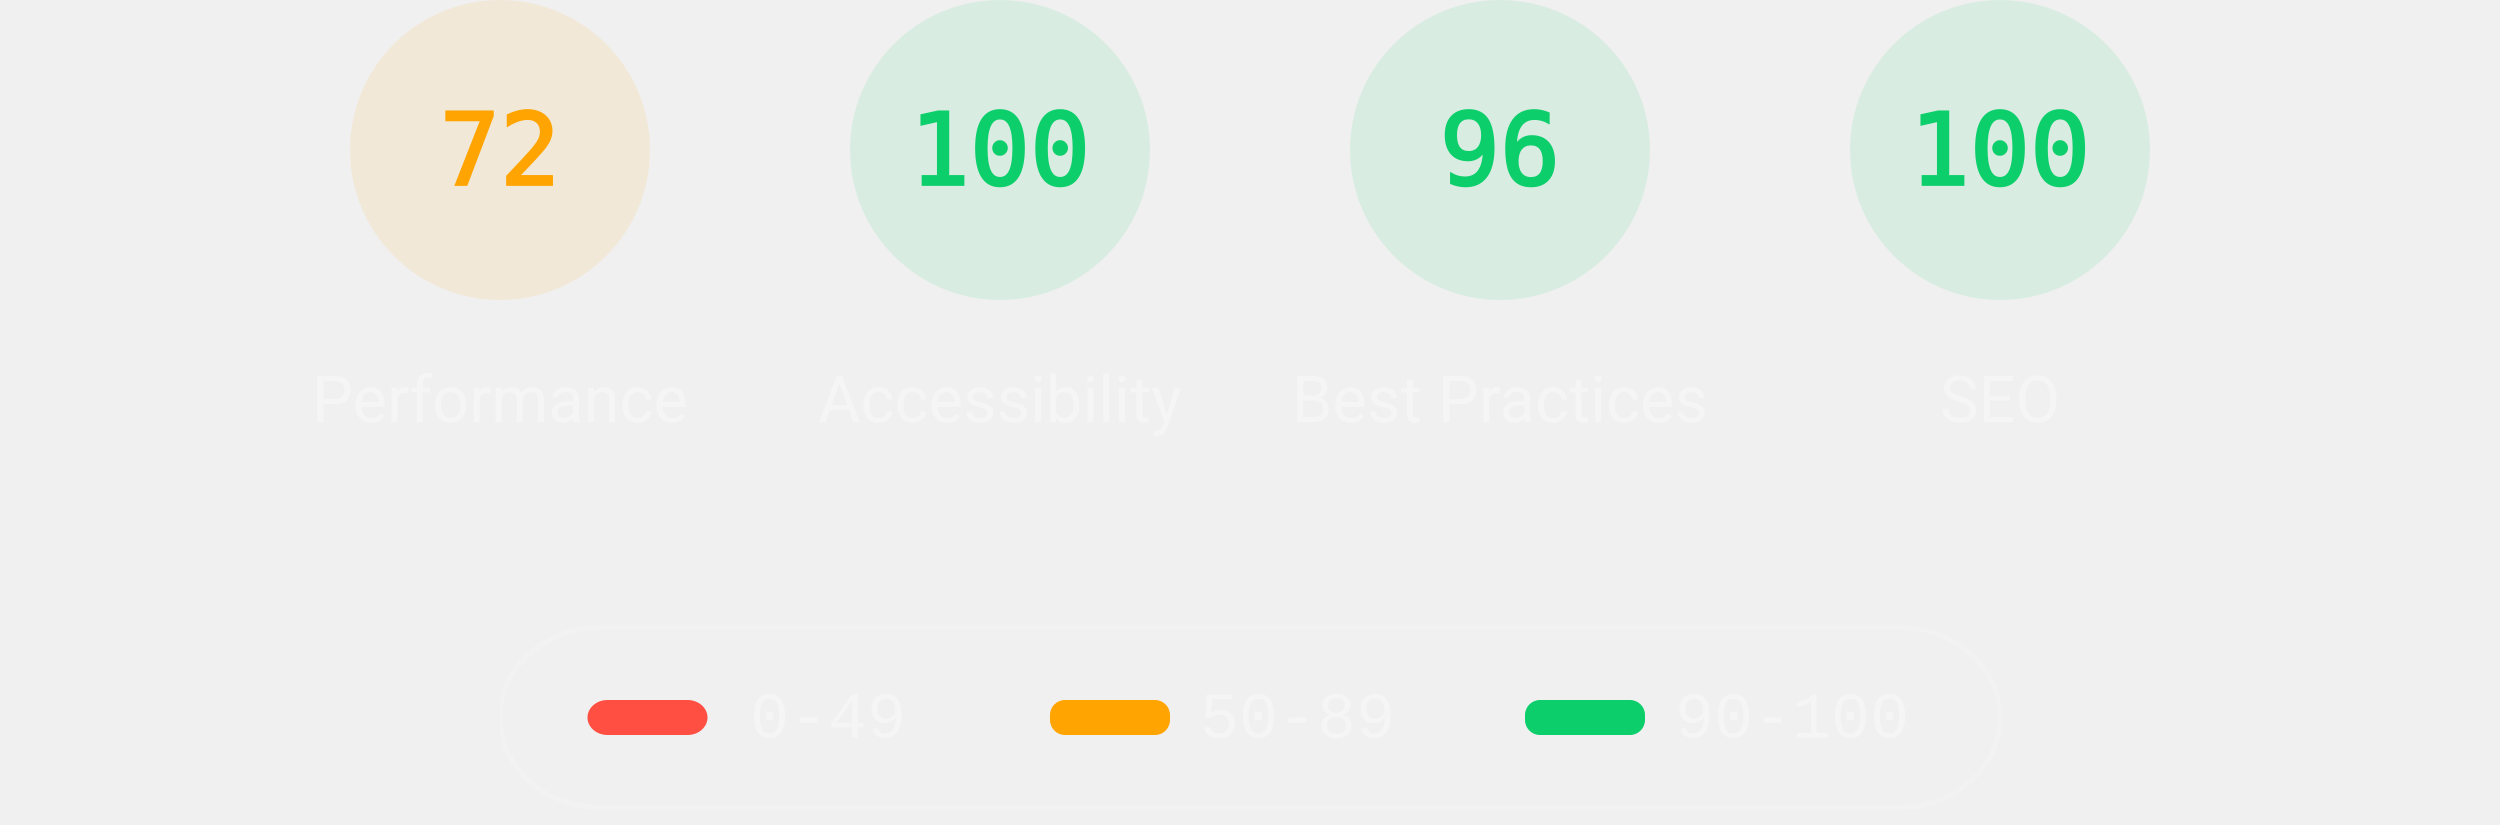
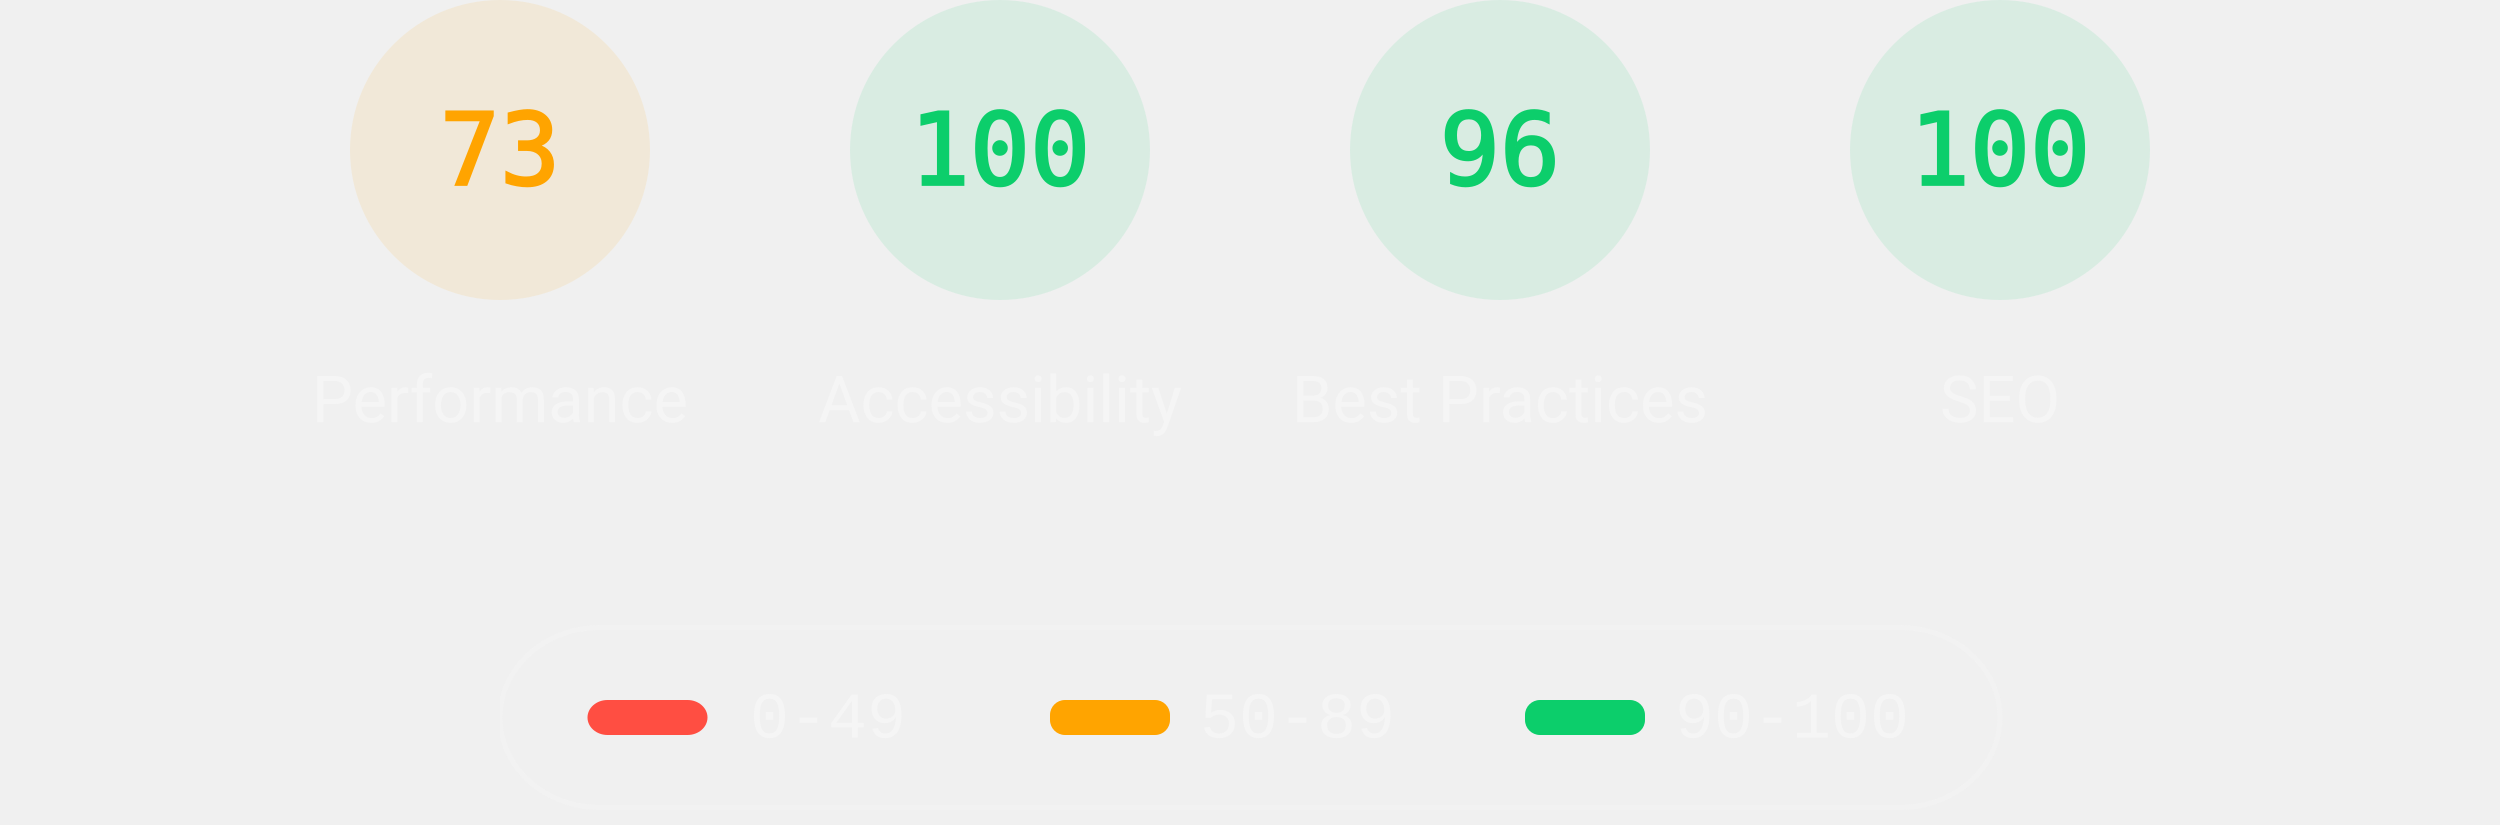
<svg xmlns="http://www.w3.org/2000/svg" class="theme--dark" fill="none" width="1000" height="330">
  <style>
			.gauge-base {
				opacity: 0.1
			}

			.gauge-arc {
				fill: none;
				animation-delay: 250ms;
				stroke-linecap: round;
				transform: rotate(-90deg);
				transform-origin: 100px 60px;
				animation: load-gauge 1s ease forwards
			}

			.guage-text {
				font-size: 40px;
				font-family: monospace;
				text-align: center
			}

			.guage-red {
				color: #ff4e42;
				fill: #ff4e42;
				stroke: #ff4e42
			}
			.guage-orange {
				color: #ffa400;
				fill: #ffa400;
				stroke: #ffa400
			}
			.guage-green {
				color: #0cce6b;
				fill: #0cce6b;
				stroke: #0cce6b
			}
			.theme--agnostic .guage-undefined {
				color: #5c5c5c;
				fill: #5c5c5c;
				stroke: #5c5c5c
			}
			.theme--light .guage-undefined {
				color: #1e1e1e;
				fill: #1e1e1e;
				stroke: #1e1e1e
			}
			.theme--dark .guage-undefined {
				color: #f5f5f5;
				fill: #f5f5f5;
				stroke: #f5f5f5
			}

			.guage-title {
				stroke: none;
				font-size: 26px;
				line-height: 26px;
				font-family: Roboto, Halvetica, Arial, sans-serif
			}
			.metric.guage-title {
				font-family: 'Courier New', Courier, monospace
			}
			.theme--agnostic .guage-title {
				color: #737373;
				fill: #737373
			}
			.theme--light .guage-title {
				color: #212121;
				fill: #212121
			}
			.theme--dark .guage-title {
				color: #f5f5f5;
				fill: #f5f5f5
			}

			@keyframes load-gauge {
				from {
					stroke-dasharray: 0 352.858
				}
			}
			.lh-gauge--pwa__disc {
				fill: #e0e0e0
			}
			.lh-gauge--pwa__logo {
				position: relative;
				fill: #b0b0b0
			}
			.lh-gauge--pwa__invisible {
				display: none
			}
			.lh-gauge--pwa__visible {
				display: inline
			}
			.guage-invisible {
				display: none
			}
			.lh-gauge--pwa__logo--primary-color {
				fill: #304ffe
			}
			.theme--agnostic .lh-gauge--pwa__logo--secondary-color {
				fill: #787878
			}
			.theme--light .lh-gauge--pwa__logo--secondary-color {
				fill: #3d3d3d
			}
			.theme--dark .lh-gauge--pwa__logo--secondary-color {
				fill: #d8b6b6
			}
			.theme--light #svg_2 {
				stroke: #00000022
			}
			.theme--agnostic #svg_2 {
				stroke: #616161
			}
			.theme--light #svg_2 {
				stroke: #00000022
			}
			.theme--dark #svg_2 {
				stroke: #f5f5f566
			}
		</style>
  <svg class="guage-div guage-perf guage-orange" viewBox="0 0 200 200" width="200" height="200" x="100" y="0">
    <circle class="gauge-base" r="56" cx="100" cy="60" stroke-width="8" />
-     <circle class="gauge-arc guage-arc-1" r="56" cx="100" cy="60" stroke-width="8" style="stroke-dasharray: 253.338, 351.858;" />
-     <text class="guage-text" x="100px" y="60px" alignment-baseline="central" dominant-baseline="central" text-anchor="middle">72</text>
+     <circle class="gauge-arc guage-arc-1" r="56" cx="100" cy="60" stroke-width="8" style="stroke-dasharray: 256.856, 351.858;" />
+     <text class="guage-text" x="100px" y="60px" alignment-baseline="central" dominant-baseline="central" text-anchor="middle">73</text>
    <text class="guage-title" x="100px" y="160px" alignment-baseline="central" dominant-baseline="central" text-anchor="middle">Performance</text>
  </svg>
  <svg class="guage-div guage-acc guage-green" viewBox="0 0 200 200" width="200" height="200" x="300" y="0">
    <circle class="gauge-base" r="56" cx="100" cy="60" stroke-width="8" />
    <circle class="gauge-arc guage-arc-2" r="56" cx="100" cy="60" stroke-width="8" style="stroke-dasharray: 351.858, 351.858;" />
    <text class="guage-text" x="100px" y="60px" alignment-baseline="central" dominant-baseline="central" text-anchor="middle">100</text>
    <text class="guage-title" x="100px" y="160px" alignment-baseline="central" dominant-baseline="central" text-anchor="middle">Accessibility</text>
  </svg>
  <svg class="guage-div guage-best guage-green" viewBox="0 0 200 200" width="200" height="200" x="500" y="0">
    <circle class="gauge-base" r="56" cx="100" cy="60" stroke-width="8" />
    <circle class="gauge-arc guage-arc-3" r="56" cx="100" cy="60" stroke-width="8" style="stroke-dasharray: 337.784, 351.858;" />
    <text class="guage-text" x="100px" y="60px" alignment-baseline="central" dominant-baseline="central" text-anchor="middle">96</text>
    <text class="guage-title" x="100px" y="160px" alignment-baseline="central" dominant-baseline="central" text-anchor="middle">Best Practices</text>
  </svg>
  <svg class="guage-div guage-seo guage-green" viewBox="0 0 200 200" width="200" height="200" x="700" y="0">
    <circle class="gauge-base" r="56" cx="100" cy="60" stroke-width="8" />
    <circle class="gauge-arc guage-arc-4" r="56" cx="100" cy="60" stroke-width="8" style="stroke-dasharray: 351.858, 351.858;" />
    <text class="guage-text" x="100px" y="60px" alignment-baseline="central" dominant-baseline="central" text-anchor="middle">100</text>
    <text class="guage-title" x="100px" y="160px" alignment-baseline="central" dominant-baseline="central" text-anchor="middle">SEO</text>
  </svg>
  <svg class="guage-div guage-pwa guage-invisible" viewBox="0 0 200 200" width="200" height="200" x="900" y="0">
    <svg viewBox="0 0 60 60" width="112" height="112" x="44" y="4">
      <defs>
        <linearGradient id="lh-gauge--pwa__check-circle__gradient-0" x1="50%" y1="0%" x2="50%" y2="100%">
          <stop stop-color="#00C852" offset="0%" />
          <stop stop-color="#009688" offset="100%" />
        </linearGradient>
        <linearGradient id="lh-gauge--pwa__installable__shadow-gradient-0" x1="76.056%" x2="24.111%" y1="82.995%" y2="24.735%">
          <stop stop-color="#A5D6A7" offset="0%" />
          <stop stop-color="#80CBC4" offset="100%" />
        </linearGradient>
        <linearGradient id="lh-gauge--pwa__fast-reliable__shadow-gradient-0" x1="76.056%" y1="82.995%" x2="25.678%" y2="26.493%">
          <stop stop-color="#64B5F6" offset="0%" />
          <stop stop-color="#2979FF" offset="100%" />
        </linearGradient>
        <g id="lh-gauge--pwa__fast-reliable-badge-0">
          <circle fill="#FFFFFF" cx="10" cy="10" r="10" />
          <path fill="#304FFE" d="M10 3.58l5.25 2.34v3.5c0 3.23-2.24 6.26-5.25 7-3.01-.74-5.25-3.77-5.25-7v-3.5L10 3.58zm-.47 10.74l2.76-4.83.03-.07c.04-.08 0-.24-.22-.24h-1.64l.47-3.26h-.47l-2.7 4.77c-.02.01.05-.1-.04.05-.09.16-.1.31.18.31h1.63l-.47 3.27h.47z" />
        </g>
        <g id="lh-gauge--pwa__installable-badge-0">
          <circle fill="#FFFFFF" cx="10" cy="10" r="10" />
          <path fill="#009688" d="M10 4.167A5.835 5.835 0 0 0 4.167 10 5.835 5.835 0 0 0 10 15.833 5.835 5.835 0 0 0 15.833 10 5.835 5.835 0 0 0 10 4.167zm2.917 6.416h-2.334v2.334H9.417v-2.334H7.083V9.417h2.334V7.083h1.166v2.334h2.334v1.166z" />
        </g>
      </defs>
      <g stroke="none" fill-rule="nonzero">
        <circle class="lh-gauge--pwa__disc" cx="30" cy="30" r="30" />
        <g class="lh-gauge--pwa__logo">
          <path d="M35.66 19.39l.7-1.75h2L37.4 15 38.6 12l3.4 9h-2.51l-.58-1.61z" />
          <path d="M33.52 21l3.65-9h-2.42l-2.5 5.82L30.5 12h-1.86l-1.9 5.82-1.35-2.65-1.21 3.72L25.4 21h2.38l1.72-5.2 1.64 5.2z" />
          <path fill-rule="nonzero" d="M20.3 17.91h1.48c.45 0 .85-.05 1.2-.15l.39-1.18 1.07-3.3a2.64 2.64 0 0 0-.28-.37c-.55-.6-1.36-.91-2.42-.91H18v9h2.3V17.9zm1.96-3.84c.22.22.33.5.33.87 0 .36-.1.65-.29.87-.2.23-.59.35-1.15.35h-.86v-2.41h.87c.52 0 .89.1 1.1.32z" />
        </g>
        <rect class="lh-gauge--pwa__component lh-gauge--pwa__na-line lh-gauge--pwa__invisible" fill="#FFFFFF" x="20" y="32" width="20" height="4" rx="2" />
        <g class="lh-gauge--pwa__component lh-gauge--pwa__fast-reliable-badge lh-gauge--pwa__invisible" transform="translate(20, 29)">
          <path fill="url(#lh-gauge--pwa__fast-reliable__shadow-gradient-0)" d="M33.63 19.49A30 30 0 0 1 16.2 30.36L3 17.14 17.14 3l16.49 16.49z" />
          <use href="#lh-gauge--pwa__fast-reliable-badge-0" />
        </g>
        <g class="lh-gauge--pwa__component lh-gauge--pwa__installable-badge lh-gauge--pwa__invisible" transform="translate(20, 29)">
          <path fill="url(#lh-gauge--pwa__installable__shadow-gradient-0)" d="M33.629 19.487c-4.272 5.453-10.391 9.39-17.415 10.869L3 17.142 17.142 3 33.63 19.487z" />
          <use href="#lh-gauge--pwa__installable-badge-0" />
        </g>
        <g class="lh-gauge--pwa__component lh-gauge--pwa__fast-reliable-installable-badges lh-gauge--pwa__invisible">
          <g transform="translate(8, 29)">
            <path fill="url(#lh-gauge--pwa__fast-reliable__shadow-gradient-0)" d="M16.321 30.463L3 17.143 17.142 3l22.365 22.365A29.864 29.864 0 0 1 22 31c-1.942 0-3.84-.184-5.679-.537z" />
            <use href="#lh-gauge--pwa__fast-reliable-badge-0" />
          </g>
          <g transform="translate(32, 29)">
            <path fill="url(#lh-gauge--pwa__installable__shadow-gradient-0)" d="M25.982 11.84a30.107 30.107 0 0 1-13.08 15.203L3 17.143 17.142 3l8.84 8.84z" />
            <use href="#lh-gauge--pwa__installable-badge-0" />
          </g>
        </g>
        <g class="lh-gauge--pwa__component lh-gauge--pwa__check-circle lh-gauge--pwa__invisible" transform="translate(18, 28)">
          <circle fill="#FFFFFF" cx="12" cy="12" r="12" />
          <path fill="url(#lh-gauge--pwa__check-circle__gradient-0)" d="M12 2a10 10 0 1 0 0 20 10 10 0 0 0 0-20zm-2 15l-5-5 1.41-1.41L10 14.17l7.59-7.59L19 8l-9 9z" />
        </g>
      </g>
    </svg>
    <text class="guage-title" y="160px" alignment-baseline="central" dominant-baseline="central" text-anchor="middle">
      <tspan x="100px" dy="-6px">Progressive</tspan>
      <tspan x="100px" dy="30px">Web App</tspan>
    </text>
  </svg>
  <svg width="604" height="76" x="200" y="250">
    <g>
      <rect fill="none" id="canvas_background" height="80" width="604" y="-1" x="-1" />
      <g display="none" overflow="visible" y="0" x="0" height="100%" width="100%" id="canvasGrid">
        <rect fill="url(#gridpattern)" stroke-width="0" y="0" x="0" height="100%" width="100%" />
      </g>
    </g>
    <g>
      <rect fill-opacity="0" stroke-width="2" rx="40" id="svg_2" height="72" width="600" y="1" x="0" fill="#000000" />
      <rect stroke="#000" rx="8" id="svg_3" height="14" width="48" y="30" x="35" stroke-opacity="null" stroke-width="0" fill="#ff4e42" />
      <rect stroke="#000" rx="6" id="svg_4" height="14" width="48" y="30" x="220" stroke-opacity="null" stroke-width="0" fill="#ffa400" />
      <rect stroke="#000" rx="6" id="svg_5" height="14" width="48" y="30" x="410" stroke-opacity="null" stroke-width="0" fill="#0cce6b" />
      <text class="metric guage-title" xml:space="preserve" text-anchor="start" font-size="26" id="svg_6" y="45" x="100" stroke-opacity="null" stroke-width="0" stroke="#000">0-49</text>
      <text class="metric guage-title" xml:space="preserve" text-anchor="start" font-size="26" id="svg_7" y="45" x="280" stroke-opacity="null" stroke-width="0" stroke="#000">50-89</text>
      <text class="metric guage-title" xml:space="preserve" text-anchor="start" font-size="26" id="svg_8" y="45" x="470" stroke-opacity="null" stroke-width="0" stroke="#000">90-100</text>
    </g>
  </svg>
</svg>
